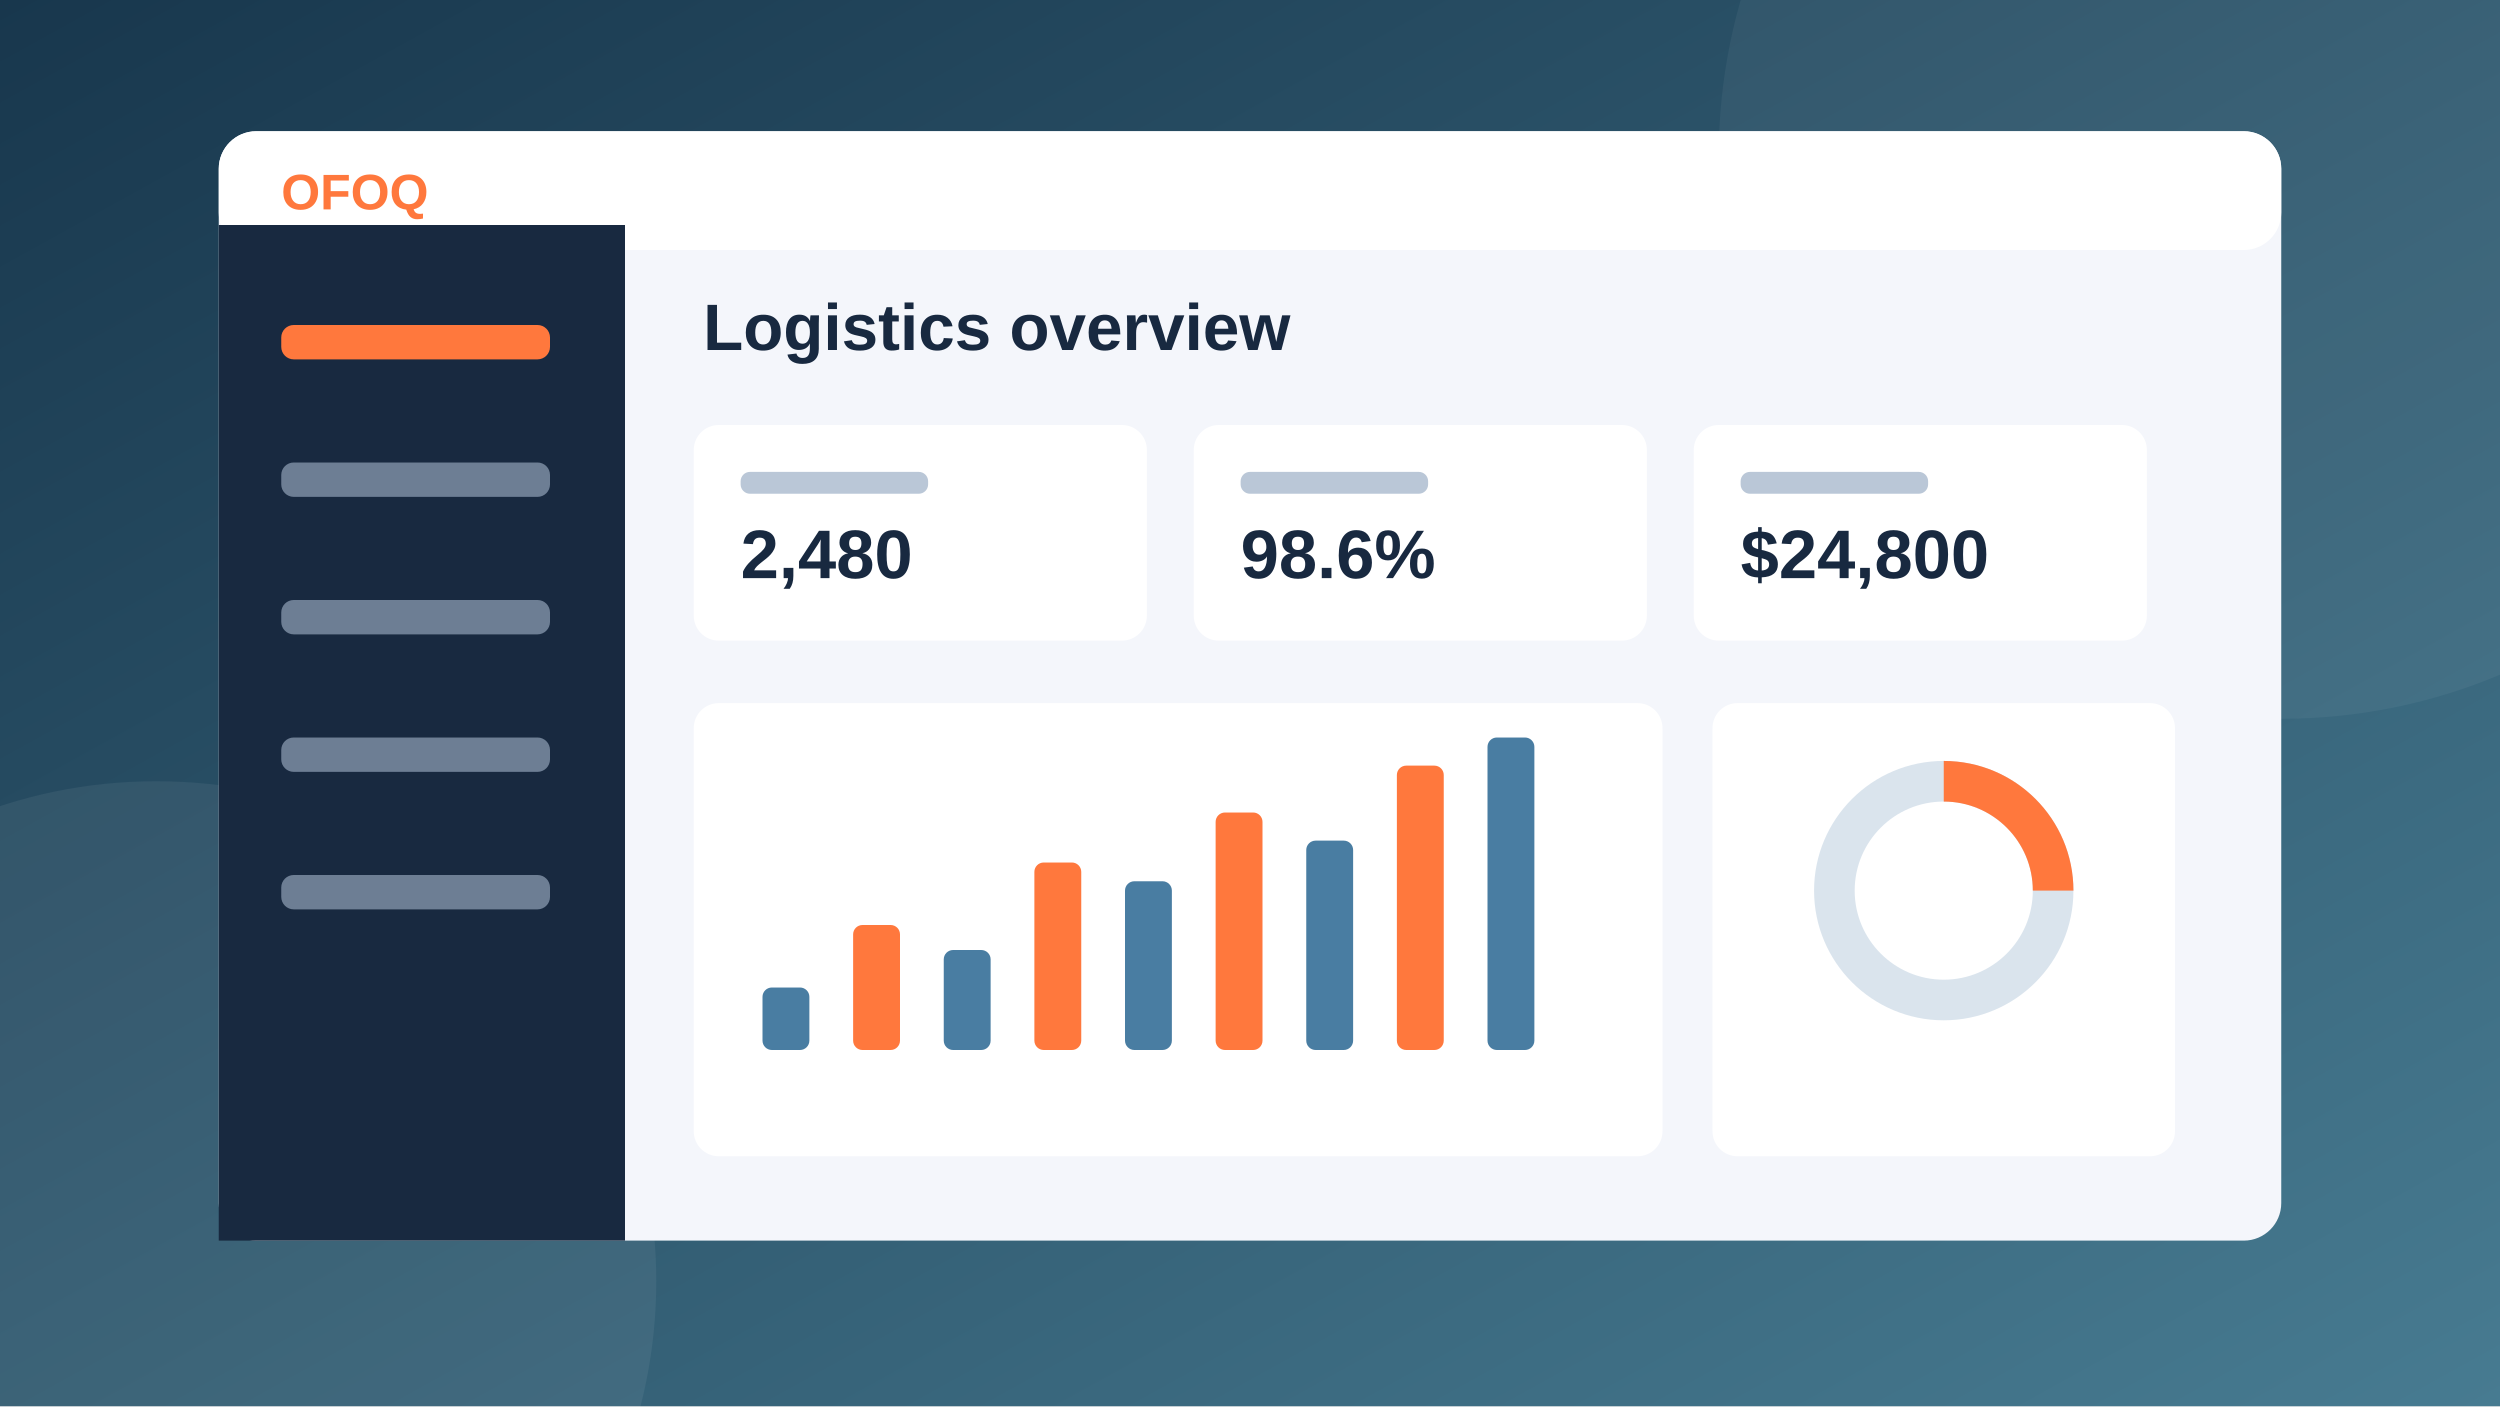
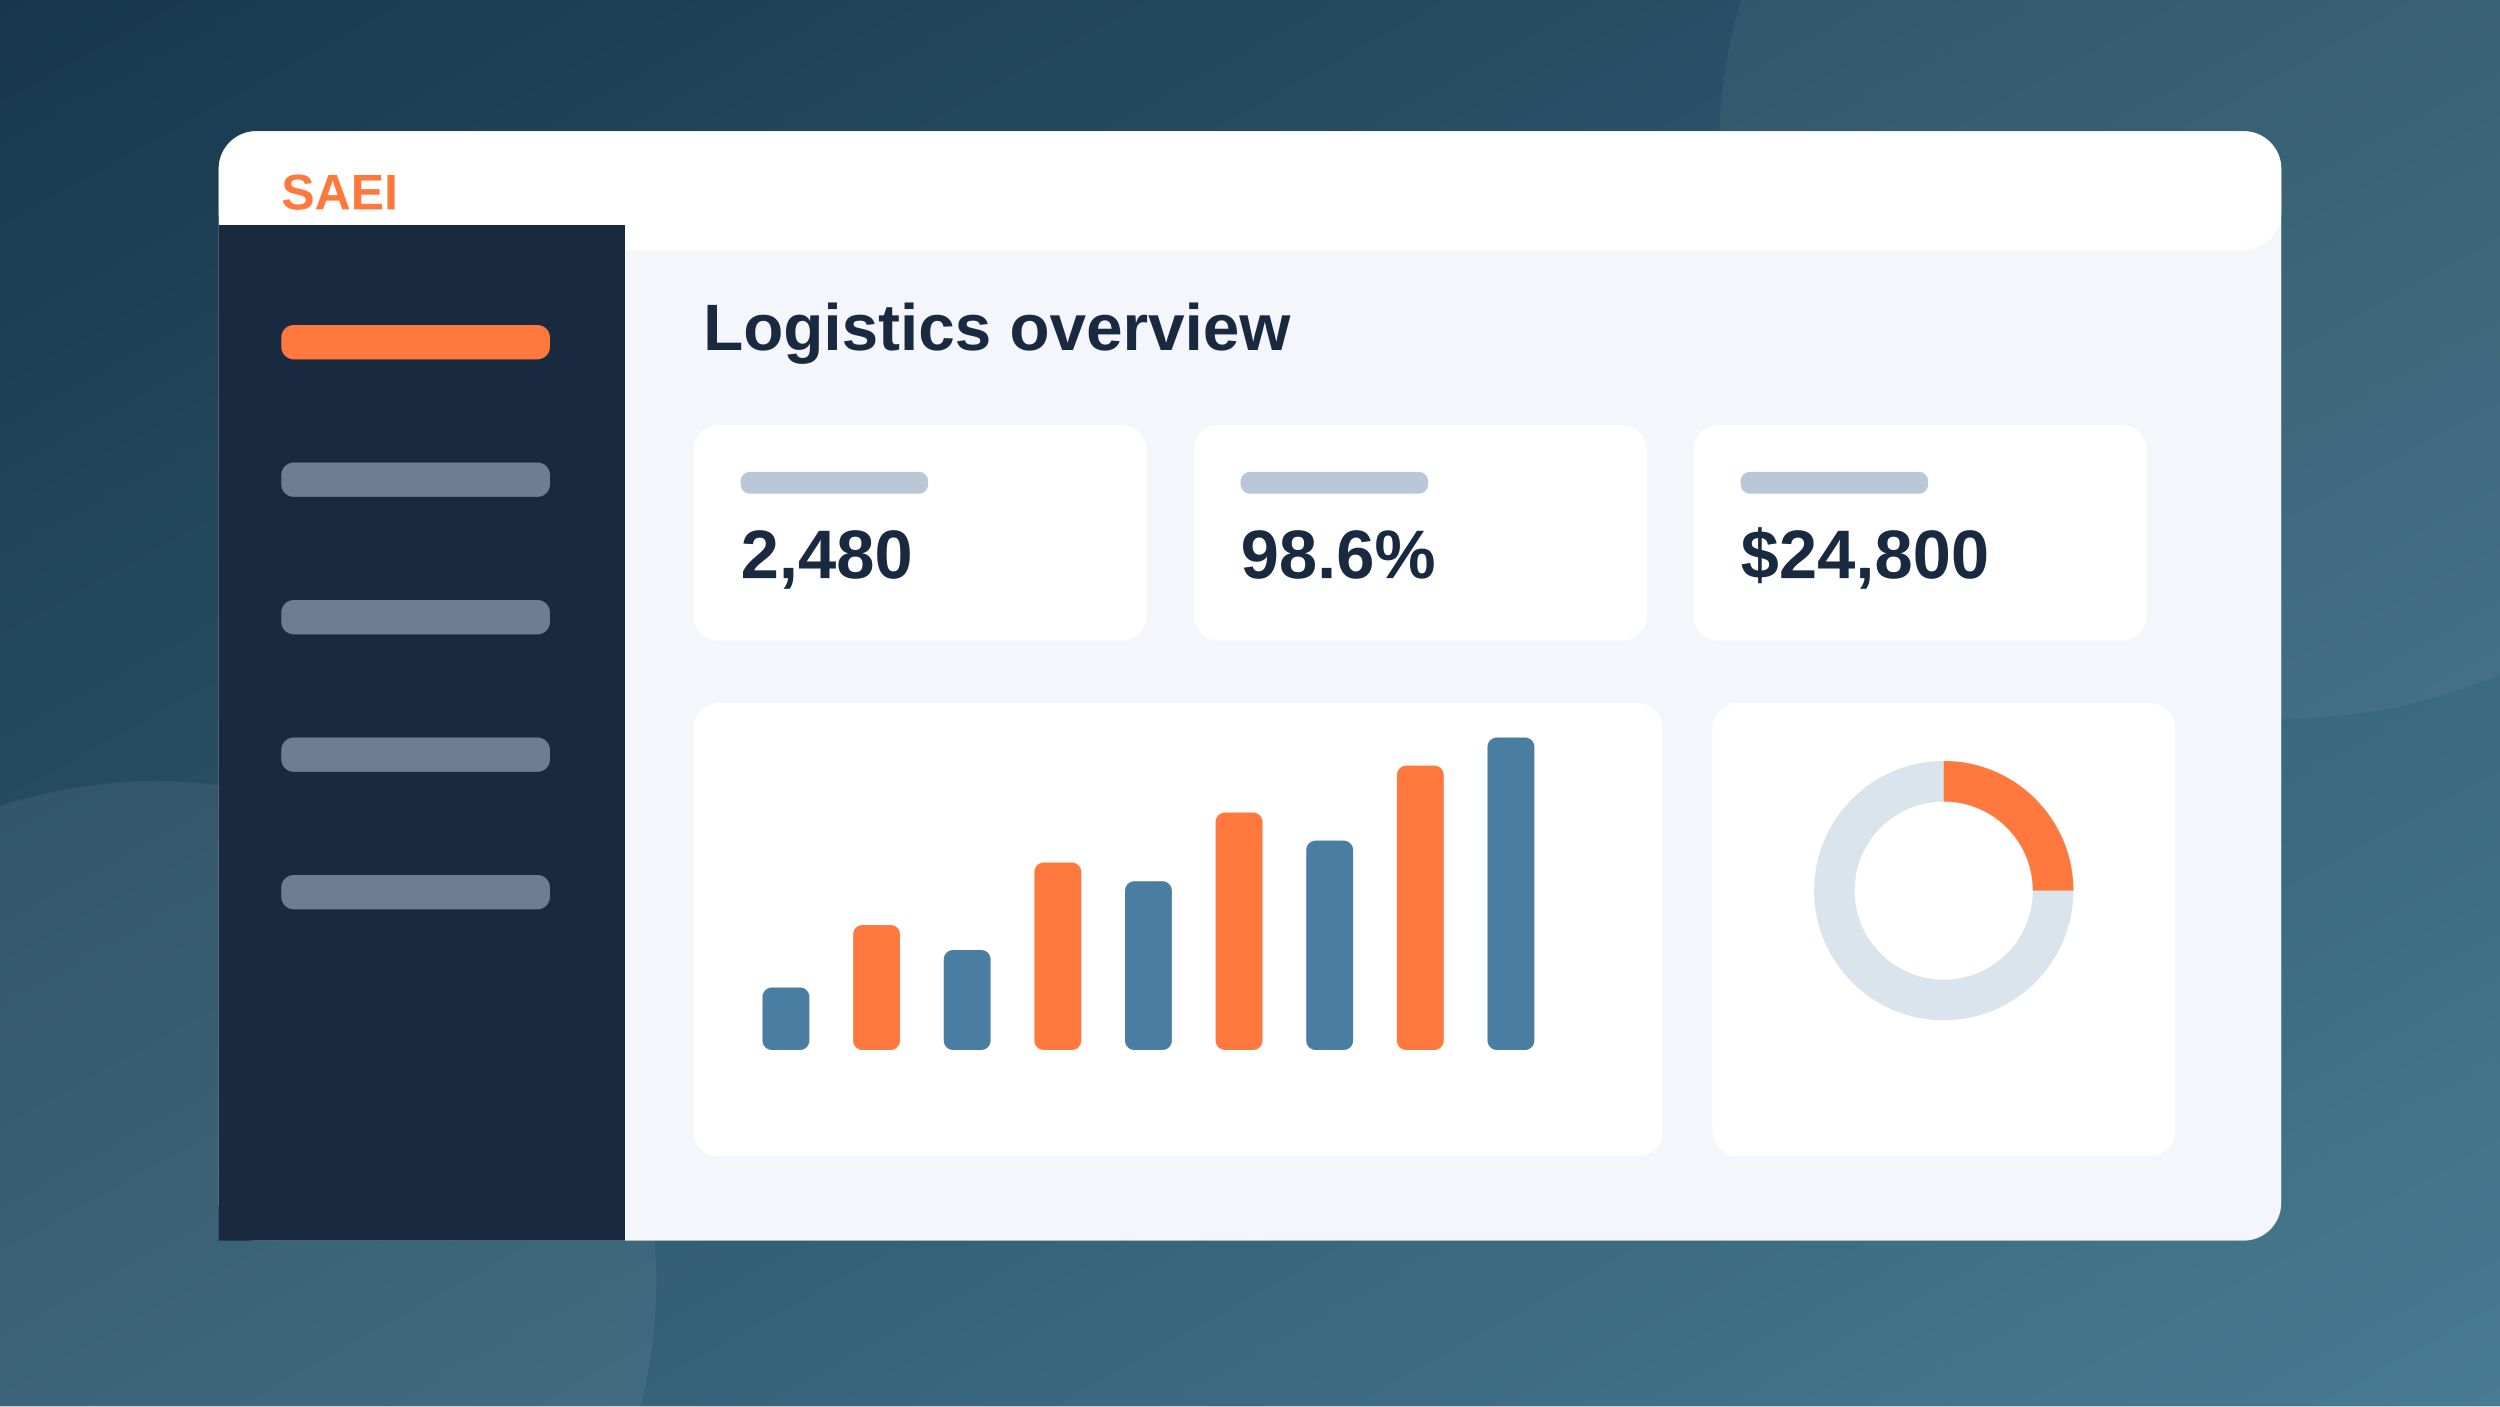
<svg xmlns="http://www.w3.org/2000/svg" width="800" height="450" viewBox="0 0 800 450">
  <defs>
    <linearGradient id="bg" x2="1" y2="1">
      <stop stop-color="#18374d" />
      <stop offset="1" stop-color="#477b91" />
    </linearGradient>
    <filter id="shadow">
      <feDropShadow dx="0" dy="10" stdDeviation="12" flood-opacity=".16" />
    </filter>
  </defs>
  <rect width="800" height="450" fill="url(#bg)" />
  <circle cx="730" cy="50" r="180" fill="#fff" opacity=".05" />
  <circle cx="50" cy="410" r="160" fill="#fff" opacity=".06" />
  <rect x="70" y="42" width="660" height="355" rx="12" fill="#f4f6fb" />
  <rect x="70" y="42" width="660" height="38" rx="12" fill="#fff" />
  <rect x="70" y="72" width="130" height="325" rx="0" fill="#182940" />
-   <text x="90" y="67" font-family="Arial,sans-serif" font-size="16" font-weight="700" fill="#ff783d">OFOQ</text>
+   <text x="90" y="67" font-family="Arial,sans-serif" font-size="16" font-weight="700" fill="#ff783d">SAEI</text>
  <text x="225" y="112" font-family="Arial,sans-serif" font-size="21" font-weight="700" fill="#182940">Logistics overview</text>
  <rect x="90" y="104" width="86" height="11" rx="4" fill="#ff783d" />
  <rect x="90" y="148" width="86" height="11" rx="4" fill="#6d7e94" />
  <rect x="90" y="192" width="86" height="11" rx="4" fill="#6d7e94" />
  <rect x="90" y="236" width="86" height="11" rx="4" fill="#6d7e94" />
  <rect x="90" y="280" width="86" height="11" rx="4" fill="#6d7e94" />
  <rect x="222" y="136" width="145" height="69" rx="8" fill="#fff" />
  <rect x="237" y="151" width="60" height="7" rx="3" fill="#bac7d7" />
  <text x="237" y="185" font-family="Arial,sans-serif" font-size="22" font-weight="700" fill="#182940">2,480</text>
  <rect x="382" y="136" width="145" height="69" rx="8" fill="#fff" />
  <rect x="397" y="151" width="60" height="7" rx="3" fill="#bac7d7" />
  <text x="397" y="185" font-family="Arial,sans-serif" font-size="22" font-weight="700" fill="#182940">98.6%</text>
  <rect x="542" y="136" width="145" height="69" rx="8" fill="#fff" />
  <rect x="557" y="151" width="60" height="7" rx="3" fill="#bac7d7" />
  <text x="557" y="185" font-family="Arial,sans-serif" font-size="22" font-weight="700" fill="#182940">$24,800</text>
  <rect x="222" y="225" width="310" height="145" rx="8" fill="#fff" />
  <rect x="548" y="225" width="148" height="145" rx="8" fill="#fff" />
  <rect x="244" y="316" width="15" height="20" rx="3" fill="#497da2" />
  <rect x="273" y="296" width="15" height="40" rx="3" fill="#ff783d" />
  <rect x="302" y="304" width="15" height="32" rx="3" fill="#497da2" />
  <rect x="331" y="276" width="15" height="60" rx="3" fill="#ff783d" />
  <rect x="360" y="282" width="15" height="54" rx="3" fill="#497da2" />
  <rect x="389" y="260" width="15" height="76" rx="3" fill="#ff783d" />
  <rect x="418" y="269" width="15" height="67" rx="3" fill="#497da2" />
  <rect x="447" y="245" width="15" height="91" rx="3" fill="#ff783d" />
  <rect x="476" y="236" width="15" height="100" rx="3" fill="#497da2" />
  <circle cx="622" cy="285" r="35" fill="none" stroke="#dae4ed" stroke-width="13" />
  <path d="M622 250a35 35 0 0 1 35 35" fill="none" stroke="#ff783d" stroke-width="13" />
</svg>
